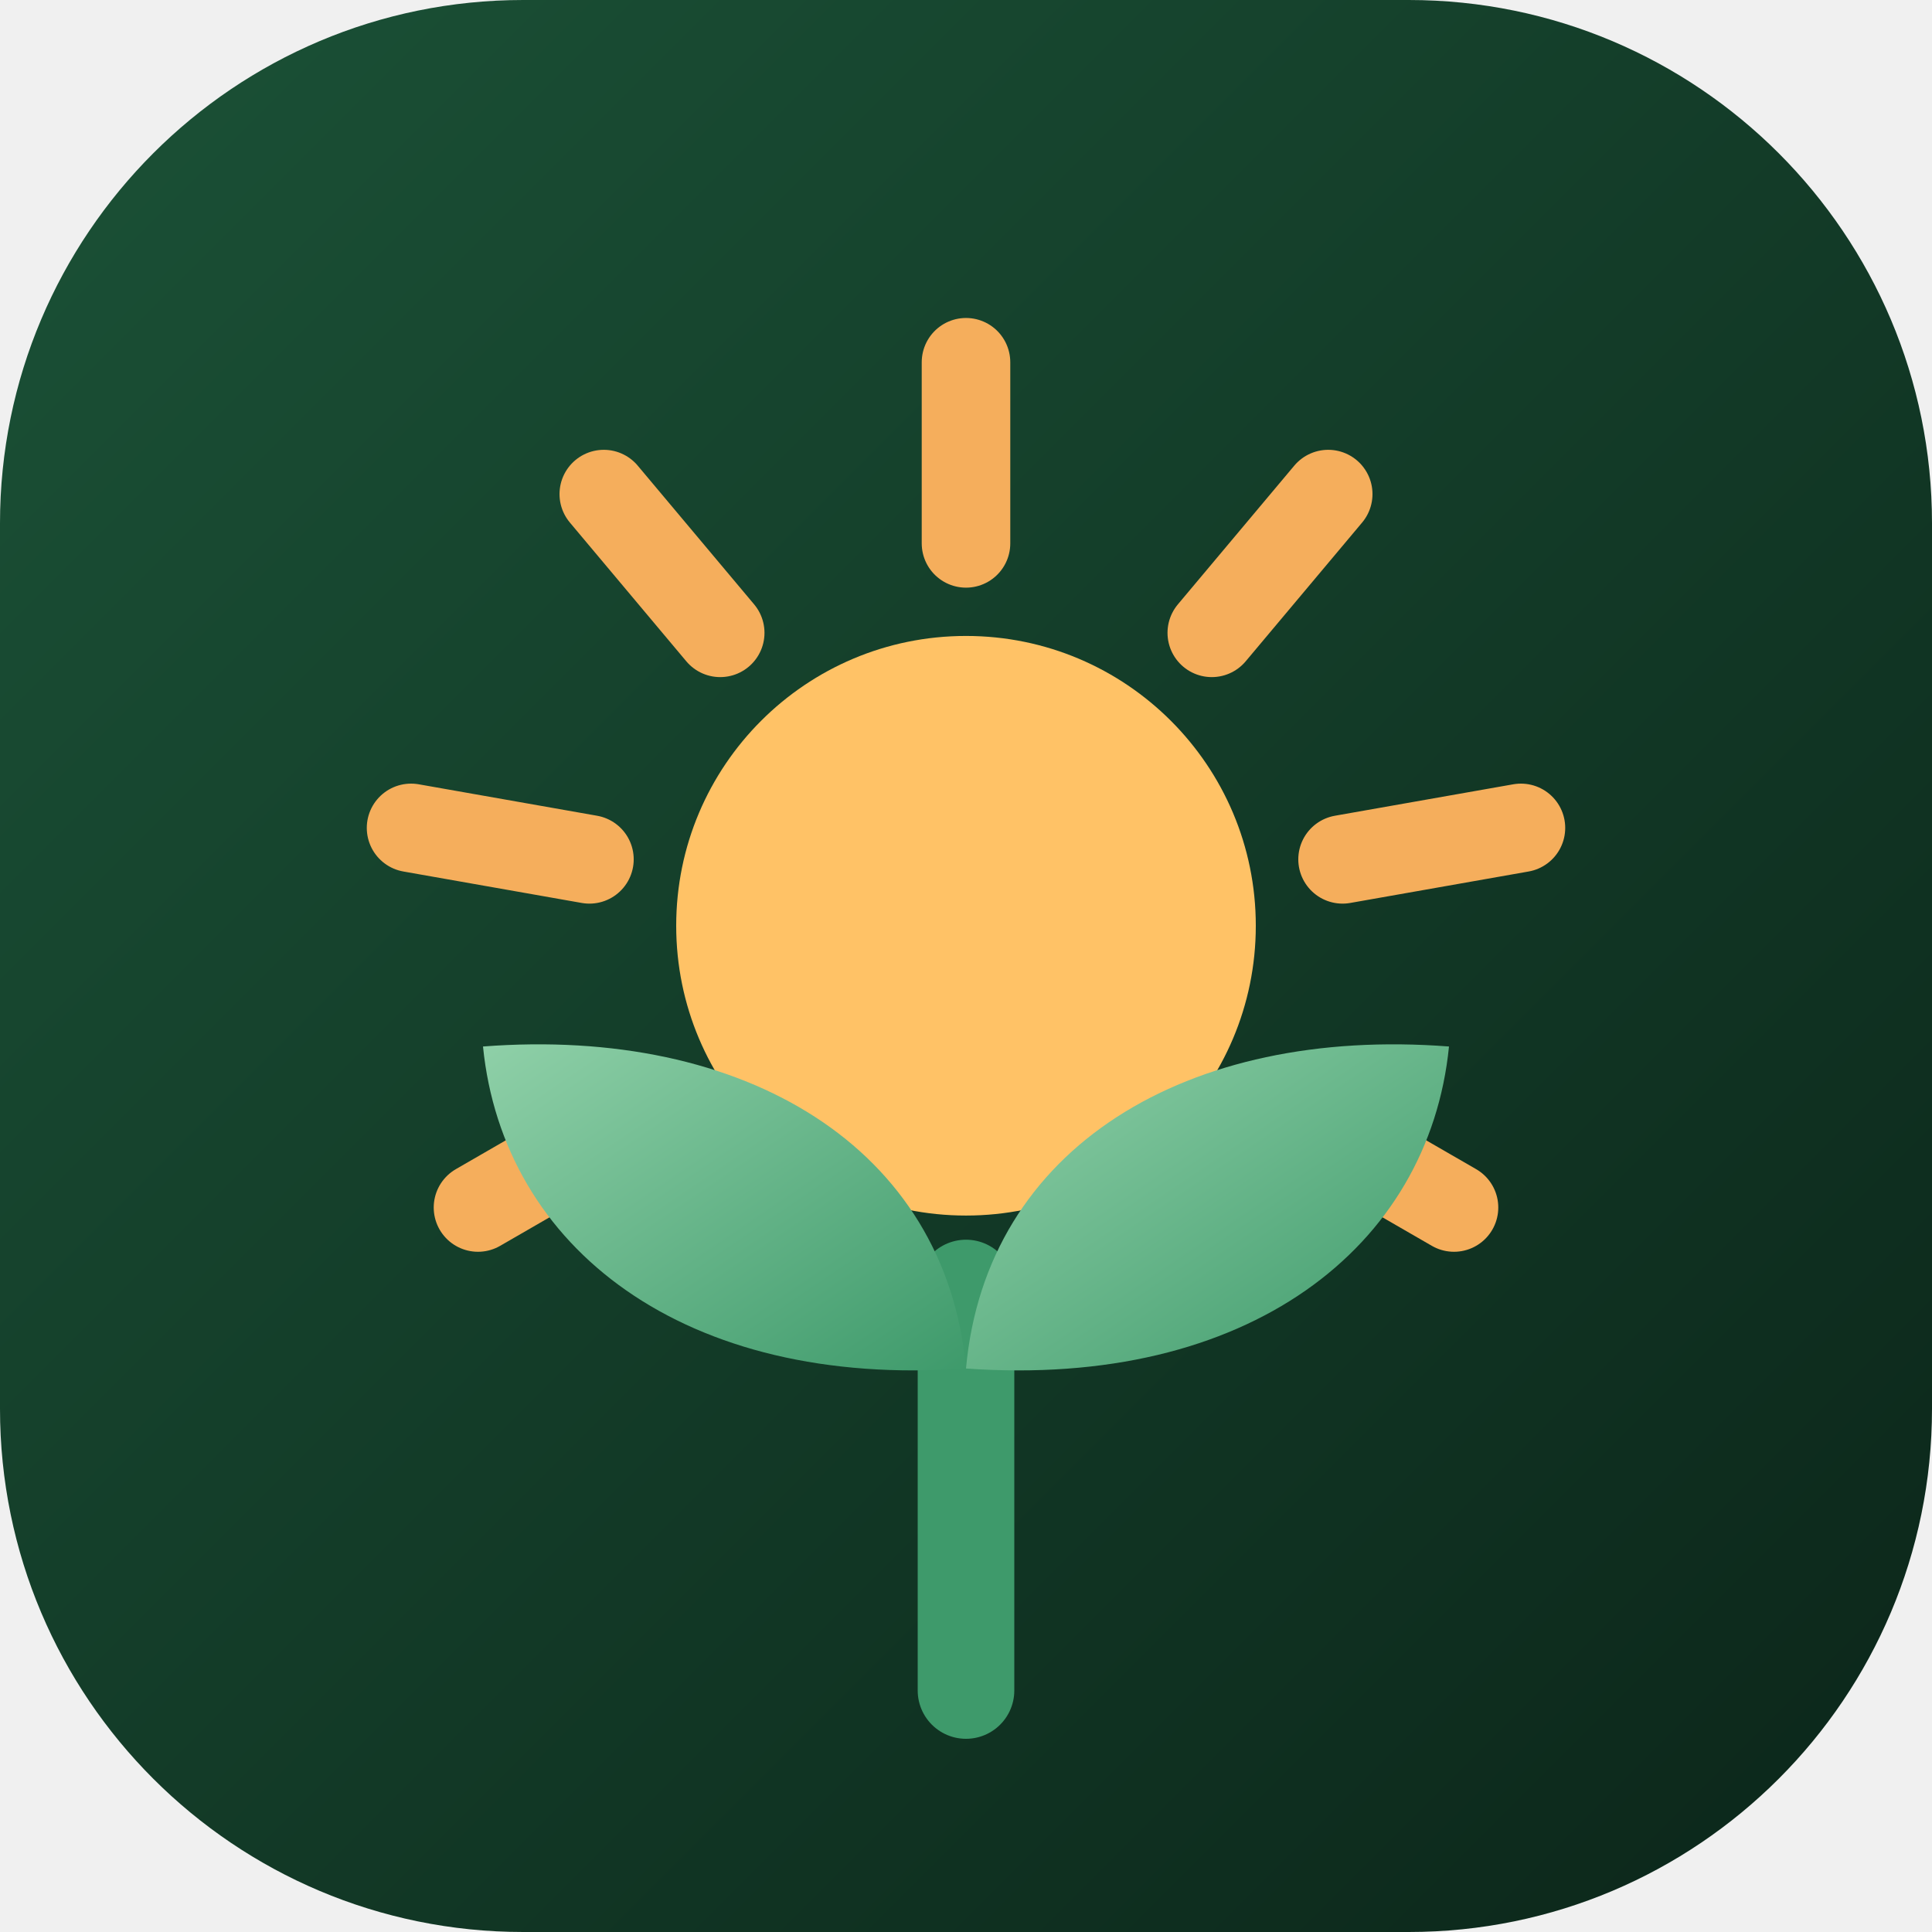
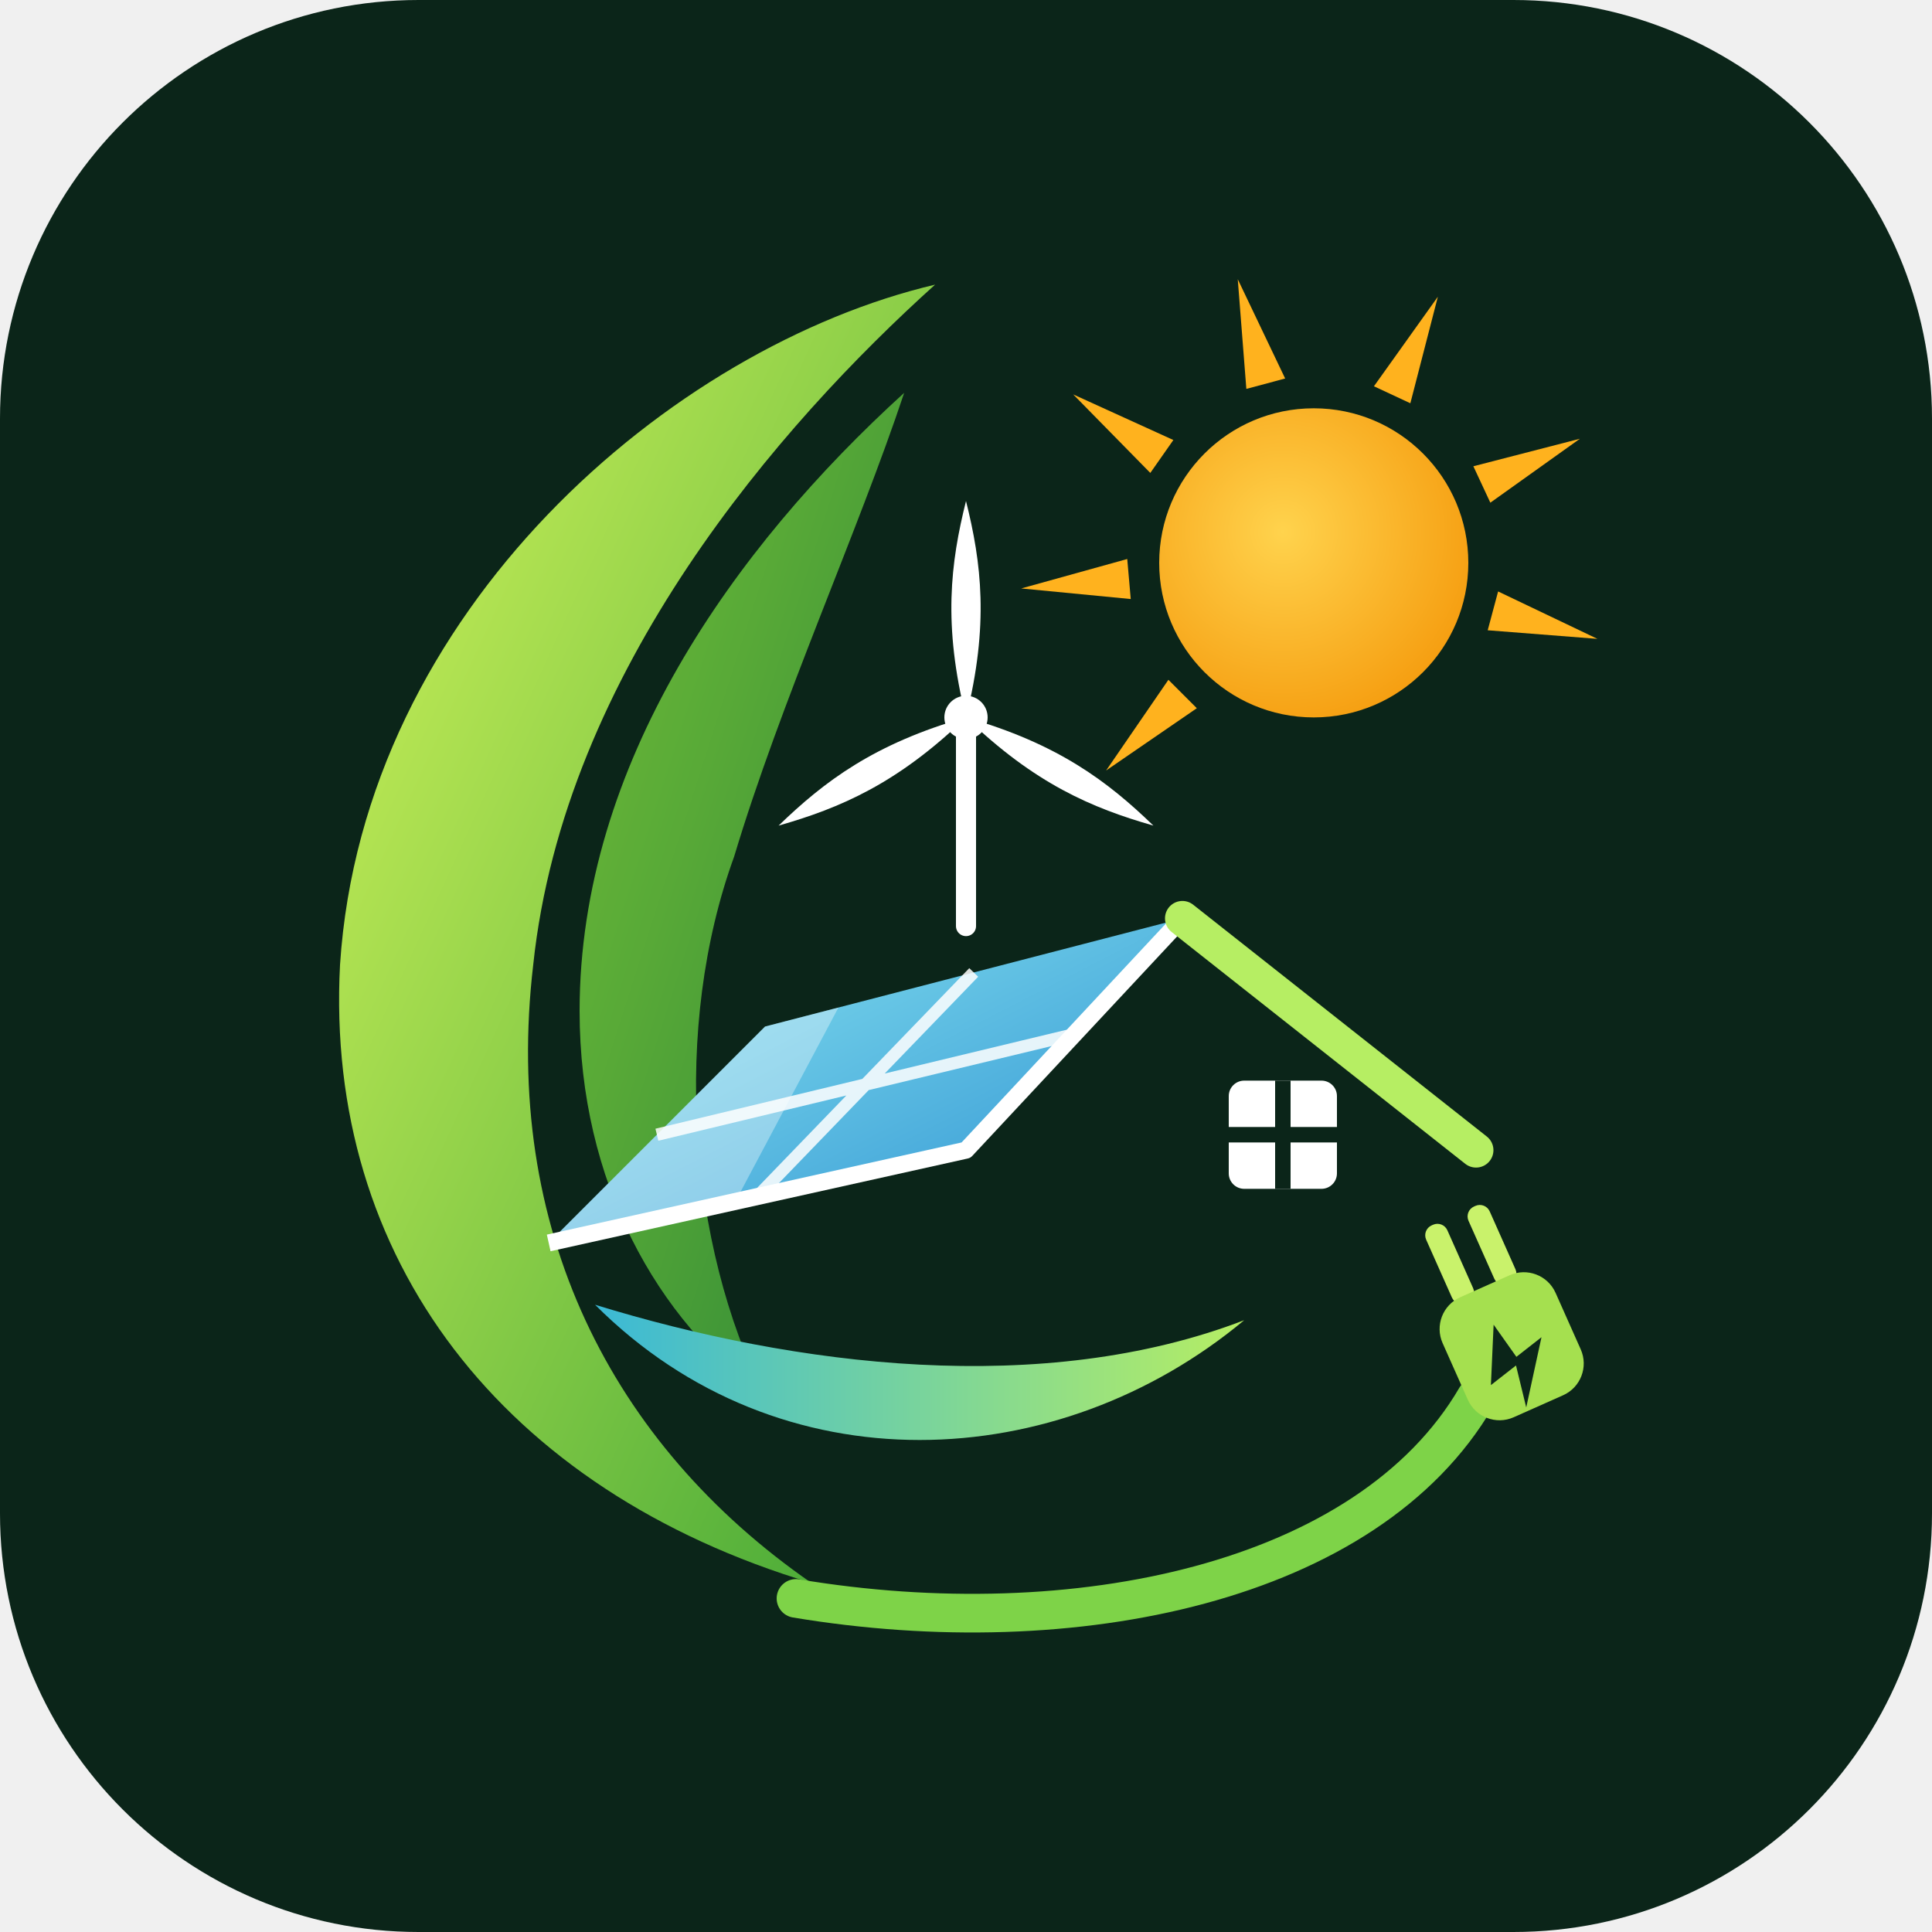
- <svg xmlns="http://www.w3.org/2000/svg" viewBox="0 0 48 48" width="48" height="48">
-   <defs>
-     <linearGradient id="bg" x1="0" y1="0" x2="1" y2="1">
-       <stop offset="0%" stop-color="#1B5237" />
-       <stop offset="100%" stop-color="#0B2519" />
-     </linearGradient>
-     <linearGradient id="leaf" x1="0" y1="0" x2="1" y2="1">
-       <stop offset="0%" stop-color="#8FD0A8" />
-       <stop offset="100%" stop-color="#3E9A6B" />
-     </linearGradient>
-   </defs>
-   <rect width="48" height="48" rx="13" fill="url(#bg)" />
-   <g stroke="#F5AE5C" stroke-width="2.2" stroke-linecap="round">
-     <line x1="24" y1="9" x2="24" y2="13.5" transform="rotate(-120 24 23)" />
-     <line x1="24" y1="9" x2="24" y2="13.5" transform="rotate(-80 24 23)" />
-     <line x1="24" y1="9" x2="24" y2="13.5" transform="rotate(-40 24 23)" />
-     <line x1="24" y1="9" x2="24" y2="13.5" transform="rotate(0 24 23)" />
-     <line x1="24" y1="9" x2="24" y2="13.5" transform="rotate(40 24 23)" />
-     <line x1="24" y1="9" x2="24" y2="13.5" transform="rotate(80 24 23)" />
-     <line x1="24" y1="9" x2="24" y2="13.5" transform="rotate(120 24 23)" />
+ <svg xmlns="http://www.w3.org/2000/svg" viewBox="0 0 240 240" width="240" height="240">
+   <rect width="240" height="240" rx="52" fill="#0B2519" />
+   <style>
+ .be-ink{fill:#fff}.be-ink-stroke{stroke:#fff}.be-ink-cut{stroke:#0B2519}
+ </style>
+   <g transform="translate(24 20) scale(0.96)">
+     <defs>
+       <linearGradient id="be-leaf" x1="0" y1="0" x2="1" y2="1">
+         <stop offset="0" stop-color="#D4F55A" />
+         <stop offset="1" stop-color="#3FA535" />
+       </linearGradient>
+       <linearGradient id="be-leaf2" x1="0" y1="0" x2="1" y2="1">
+         <stop offset="0" stop-color="#7BCB3A" />
+         <stop offset="1" stop-color="#2F8F3A" />
+       </linearGradient>
+       <linearGradient id="be-panel" x1="0" y1="0" x2="1" y2="1">
+         <stop offset="0" stop-color="#8CE8F2" />
+         <stop offset="1" stop-color="#2B8FD1" />
+       </linearGradient>
+       <linearGradient id="be-swoosh" x1="0" y1="0" x2="1" y2="0">
+         <stop offset="0" stop-color="#3BB9D6" />
+         <stop offset="1" stop-color="#B6EE63" />
+       </linearGradient>
+       <radialGradient id="be-sunfill" cx="0.4" cy="0.4" r="0.7">
+         <stop offset="0" stop-color="#FFD34D" />
+         <stop offset="1" stop-color="#F59A0C" />
+       </radialGradient>
+       <clipPath id="be-panelclip">
+         <polygon points="46,140 74,112 128,98 100,128" />
+       </clipPath>
+     </defs>
+     <g class="be-leaf">
+       <path d="M96 16 C62 24 22 58 19 104 C17 142 40 172 80 184 C54 166 40 138 44 104 C48 66 76 34 96 16 Z" fill="url(#be-leaf)" />
+       <path d="M92 30 C70 50 50 78 50 110 C50 132 60 150 74 160 C64 140 62 112 70 90 C76 70 86 48 92 30 Z" fill="url(#be-leaf2)" opacity="0.92" />
+     </g>
+     <path d="M52 148 C76 172 112 170 136 150 C110 160 78 156 52 148 Z" fill="url(#be-swoosh)" />
+     <path d="M78 186 C114 192 152 184 166 160" fill="none" stroke="#7ED348" stroke-width="5" stroke-linecap="round" />
+     <g class="be-plug" transform="translate(170 152) rotate(-24)">
+       <rect x="-4.5" y="-17" width="3" height="11" rx="1.4" fill="#C9F26B" />
+       <rect x="1.5" y="-17" width="3" height="11" rx="1.4" fill="#C9F26B" />
+       <rect x="-8" y="-7" width="16" height="17" rx="4.5" fill="#A5E04F" />
+       <path class="be-bolt" d="M-1 -2 L-4.5 5 L-0.5 4 L-1.5 9.5 L4 2 L0 3 Z" fill="#0B2519" />
+     </g>
+     <g class="be-house">
+       <polygon points="46,140 74,112 128,98 100,128" fill="url(#be-panel)" />
+       <g clip-path="url(#be-panelclip)">
+         <polygon class="be-shine" points="40,150 62,150 96,86 74,86" fill="#fff" opacity="0.35" />
+       </g>
+       <path d="M60 126 L114 113 M101 105 L73 134" stroke="#fff" stroke-width="1.6" opacity="0.85" fill="none" />
+       <polyline class="be-ink-stroke" points="128,98 100,128 46,140" fill="none" stroke-width="2.2" stroke-linejoin="round" />
+       <line x1="128" y1="98" x2="166" y2="128" stroke="#B6EE63" stroke-width="4.5" stroke-linecap="round" />
+       <rect class="be-ink" x="134" y="119" width="14" height="14" rx="2" />
+       <path class="be-ink-cut" d="M141 119 V133 M134 126 H148" stroke-width="2" fill="none" />
+     </g>
+     <g class="be-turbine">
+       <path class="be-ink-stroke" d="M100 74 V99" stroke-width="2.6" stroke-linecap="round" fill="none" />
+       <g class="be-blades">
+         <path class="be-ink" d="M100 72 C97 60 98 52 100 44 C102 52 103 60 100 72 Z" />
+         <path class="be-ink" d="M100 72 C97 60 98 52 100 44 C102 52 103 60 100 72 Z" transform="rotate(120 100 72)" />
+         <path class="be-ink" d="M100 72 C97 60 98 52 100 44 C102 52 103 60 100 72 Z" transform="rotate(240 100 72)" />
+         <circle class="be-ink" cx="100" cy="72" r="2.8" />
+       </g>
+     </g>
+     <g class="be-sun" transform="translate(145 52)">
+       <g class="be-rays" fill="#FFB21E">
+         <path d="M-2.6 -24 L0 -38 L2.6 -24 Z" transform="rotate(-135)" />
+         <path d="M-2.6 -24 L0 -38 L2.6 -24 Z" transform="rotate(-95)" />
+         <path d="M-2.6 -24 L0 -38 L2.6 -24 Z" transform="rotate(-55)" />
+         <path d="M-2.6 -24 L0 -38 L2.6 -24 Z" transform="rotate(-15)" />
+         <path d="M-2.6 -24 L0 -38 L2.6 -24 Z" transform="rotate(25)" />
+         <path d="M-2.6 -24 L0 -38 L2.6 -24 Z" transform="rotate(65)" />
+         <path d="M-2.6 -24 L0 -38 L2.6 -24 Z" transform="rotate(105)" />
+       </g>
+       <circle class="be-disc" r="20" fill="url(#be-sunfill)" />
+     </g>
  </g>
-   <circle cx="24" cy="23" r="7.2" fill="#FFC266" />
-   <path d="M24 42 L24 32" stroke="#3E9A6B" stroke-width="2.4" stroke-linecap="round" fill="none" />
-   <path fill="url(#leaf)" d="M24 34 C17 34.5 12.5 31 12 26 C18.5 25.5 23.5 28.5 24 34 Z" />
-   <path fill="url(#leaf)" d="M24 34 C31 34.5 35.5 31 36 26 C29.5 25.5 24.5 28.5 24 34 Z" />
</svg>
